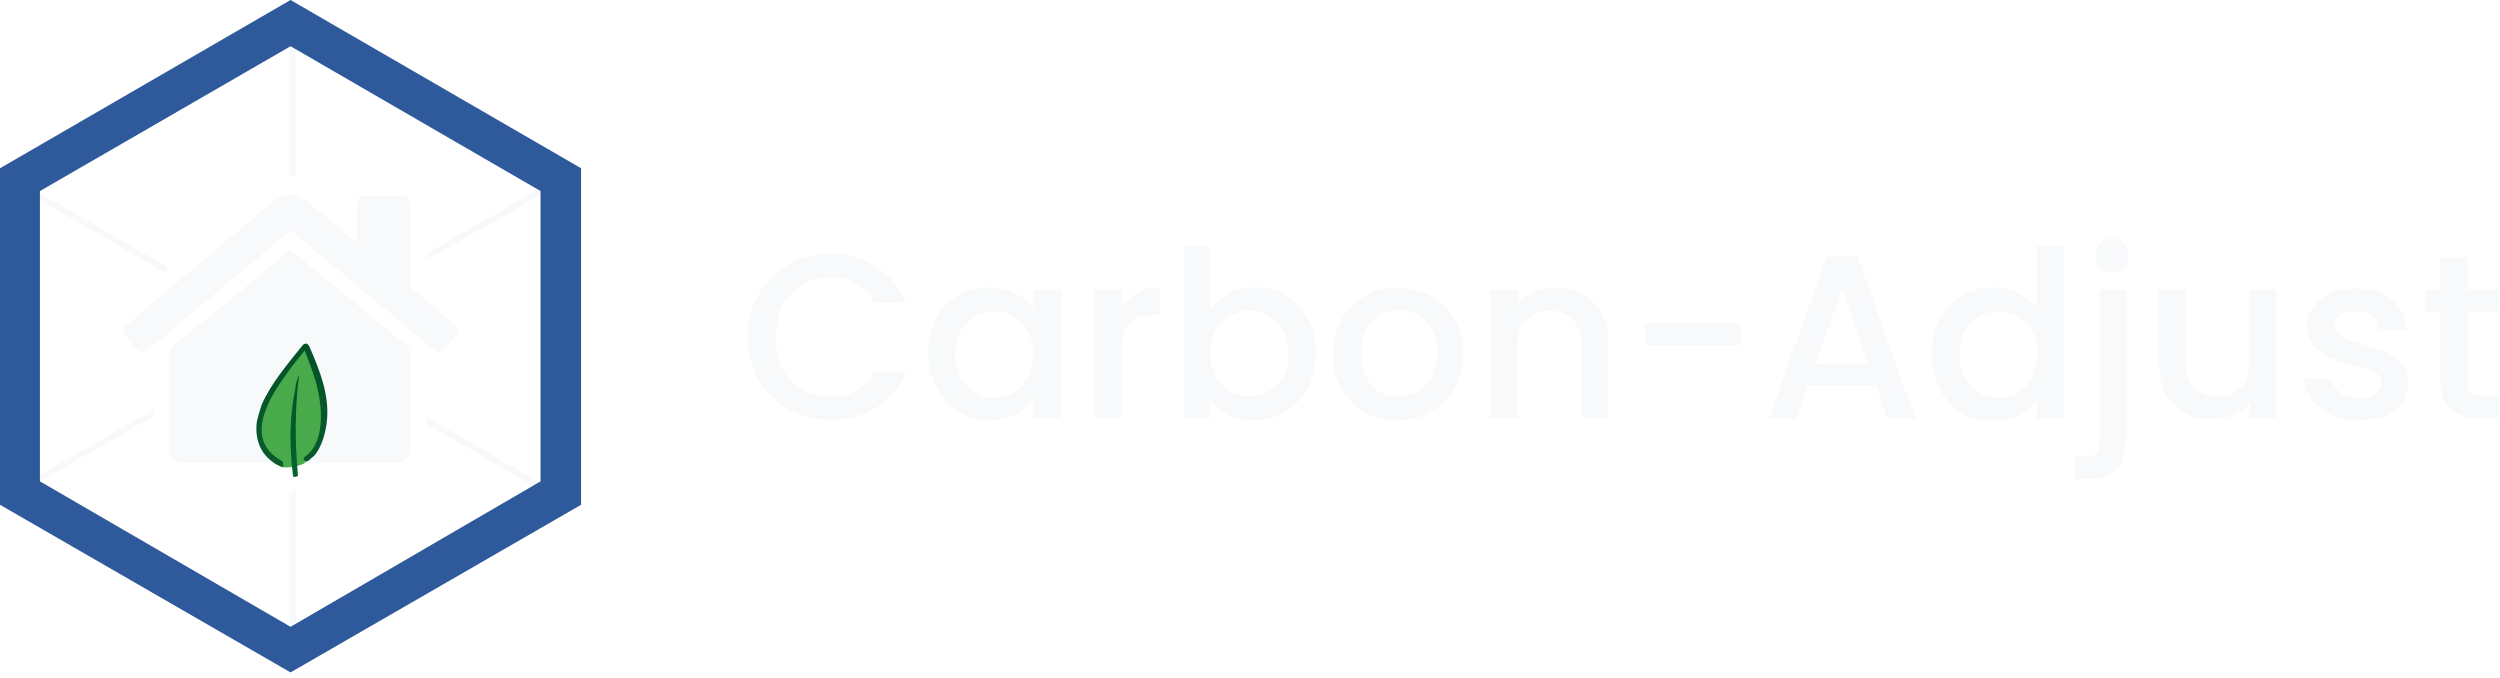
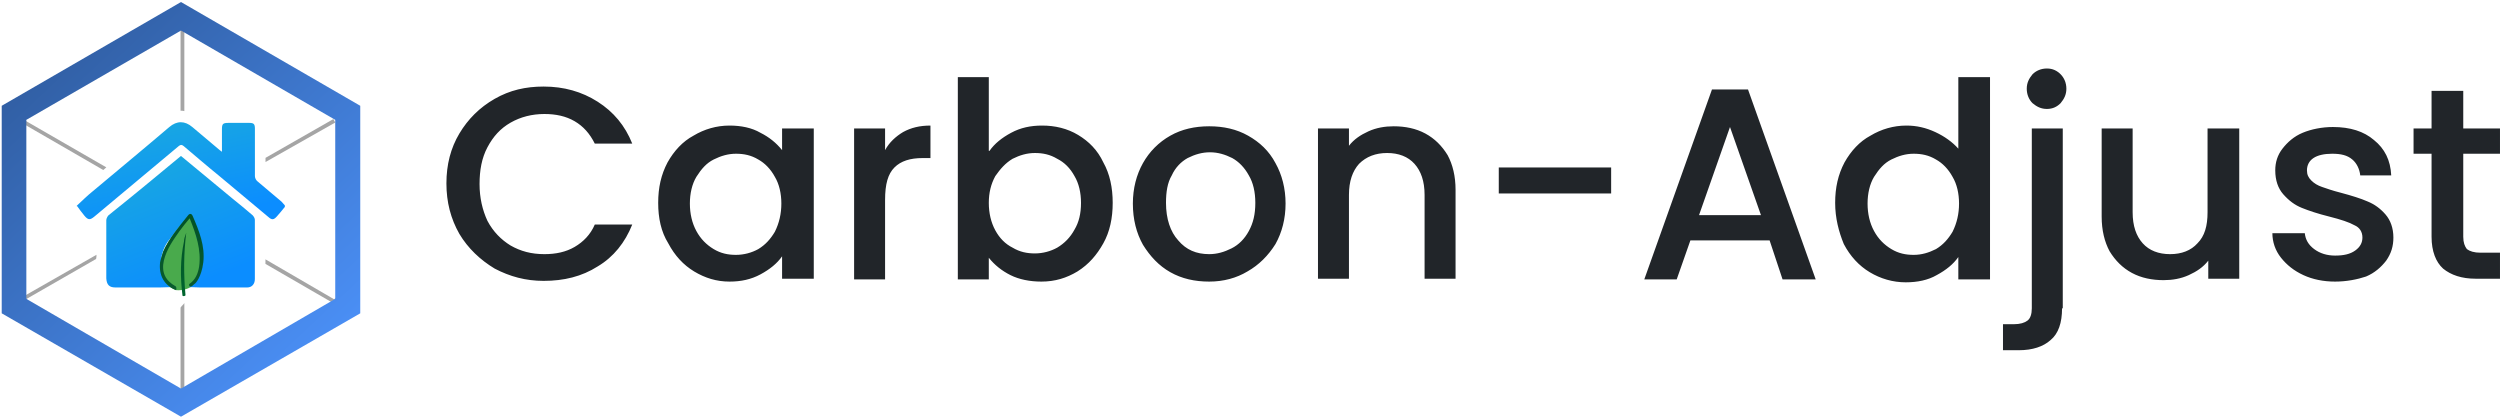
- <svg xmlns="http://www.w3.org/2000/svg" width="236" height="64" viewBox="0 0 236 64" fill="none">
-   <path d="M27.369 46.778V60.974H27.949V46.08C27.775 46.37 27.601 46.429 27.369 46.778Z" fill="#F8F9FA" />
-   <path d="M50.737 17.92L40.358 23.855C40.358 24.087 40.358 24.32 40.358 24.494L51.027 18.444L50.737 17.92Z" fill="#F8F9FA" />
-   <path d="M14.496 38.691L1.855 45.905V17.803L15.54 25.716C15.714 25.6 15.83 25.425 16.004 25.309L1.276 16.814V46.895L14.438 39.331C14.496 39.098 14.496 38.923 14.496 38.691Z" fill="#F8F9FA" />
-   <path d="M27.369 2.211V16.64C27.543 16.64 27.775 16.64 27.949 16.698V3.258L52.593 18.327V44.218L50.853 45.498L40.358 39.389C40.358 39.622 40.358 39.855 40.358 40.087L50.911 46.196L53.23 44.567V18.036L27.369 2.211Z" fill="#F8F9FA" />
-   <path d="M29.225 30.254C29.167 30.429 29.109 30.72 28.993 31.011L29.225 30.894C29.225 30.662 29.225 30.429 29.225 30.254Z" fill="#A5A5A5" />
-   <path d="M29.398 33.047L28.413 32.465C28.355 32.64 28.239 32.814 28.181 32.989L29.514 33.745C29.456 33.513 29.398 33.28 29.398 33.047Z" fill="#A5A5A5" />
-   <path d="M27.427 63.476L0 47.651V15.884L27.427 0L54.854 15.884V47.651L27.427 63.476ZM3.769 45.44L27.427 59.171L51.027 45.44V18.036L27.427 4.364L3.769 18.036V45.44Z" fill="#2E599A" />
-   <path d="M28.529 32.64C27.137 34.386 25.63 36.131 24.702 38.225C24.644 38.4 24.238 39.68 24.238 39.855C24.006 41.833 24.876 43.404 26.673 44.102C26.847 44.16 28.413 44.16 29.225 43.404C29.341 43.287 29.456 43.171 29.631 43.055C29.631 43.055 30.558 42.182 30.848 39.855C31.138 37.353 30.21 35.026 29.225 32.756C29.051 32.349 28.761 32.349 28.529 32.64Z" fill="#49AA4C" />
-   <path d="M11.481 31.185C12.293 30.429 13.047 29.673 13.916 28.974C17.802 25.716 21.744 22.458 25.63 19.142C26.789 18.153 28.007 18.153 29.167 19.142C30.5 20.247 31.834 21.411 33.168 22.516C33.283 22.633 33.458 22.749 33.689 22.924C33.689 21.702 33.689 20.596 33.689 19.491C33.689 18.676 33.805 18.502 34.675 18.502C35.719 18.502 36.763 18.502 37.864 18.502C38.56 18.502 38.734 18.676 38.734 19.374C38.734 21.818 38.734 24.262 38.734 26.647C38.734 26.938 38.908 27.287 39.14 27.462C40.358 28.509 41.575 29.498 42.793 30.545C42.967 30.72 43.141 30.953 43.315 31.127C43.315 31.185 43.315 31.302 43.315 31.36C42.909 31.884 42.503 32.349 42.097 32.814C41.633 33.338 41.343 33.396 40.822 32.931C38.27 30.778 35.719 28.683 33.168 26.531C31.37 25.076 29.631 23.564 27.833 22.051C27.543 21.818 27.369 21.818 27.079 22.051C22.788 25.658 18.497 29.207 14.206 32.814C13.511 33.396 13.221 33.396 12.641 32.698C12.235 32.233 11.887 31.709 11.539 31.244C11.481 31.302 11.481 31.244 11.481 31.185Z" fill="#F8F9FA" />
-   <path d="M27.427 23.564C30.094 25.774 32.704 27.927 35.371 30.138C36.357 30.953 37.401 31.767 38.386 32.64C38.56 32.814 38.734 33.105 38.734 33.338C38.734 36.364 38.734 39.389 38.734 42.414C38.734 43.171 38.27 43.694 37.574 43.694C35.139 43.694 32.704 43.694 30.268 43.694C30.152 43.694 28.877 43.636 28.703 43.636C31.254 41.425 31.138 38.749 29.862 36.189C29.051 33.28 29.746 30.836 25.803 36.189C23.774 38.458 23.832 42.473 26.151 43.636C25.919 43.636 24.412 43.694 24.238 43.694C21.976 43.694 19.657 43.694 17.396 43.694C16.468 43.694 16.062 43.287 16.004 42.298C16.004 39.331 16.004 36.364 16.004 33.396C16.004 33.163 16.178 32.814 16.352 32.64C20.063 29.673 23.716 26.647 27.427 23.564Z" fill="#F8F9FA" />
-   <path d="M28.529 32.64C27.137 34.386 25.63 36.131 24.702 38.225C24.644 38.4 24.238 39.68 24.238 39.855C24.006 41.833 24.876 43.404 26.673 44.102C26.731 44.102 26.789 43.636 26.615 43.52C25.05 42.647 24.412 41.367 24.818 39.564C25.224 37.876 26.209 36.48 27.195 35.084C27.659 34.444 28.181 33.804 28.761 33.105C29.747 35.549 30.558 37.935 30.21 40.495C30.036 41.6 29.631 42.531 28.703 43.171C28.587 43.229 28.703 43.869 29.225 43.404C29.341 43.287 29.456 43.171 29.631 43.055C29.631 43.055 30.558 42.182 30.848 39.855C31.138 37.353 30.21 35.026 29.225 32.756C29.051 32.349 28.761 32.349 28.529 32.64Z" fill="url(#paint0_linear_4776_1388)" />
-   <path d="M28.239 35.316C27.833 38.516 27.833 41.716 28.123 44.858C28.123 45.033 27.659 45.091 27.659 44.916C27.311 42.124 27.311 39.389 27.891 36.655C27.891 36.247 28.065 35.782 28.239 35.316Z" fill="url(#paint1_linear_4776_1388)" />
-   <path d="M70.568 31.767C70.568 30.255 70.916 28.917 71.612 27.753C72.308 26.589 73.235 25.658 74.453 24.96C75.671 24.262 76.947 23.971 78.396 23.971C80.02 23.971 81.469 24.378 82.745 25.193C84.021 26.008 84.948 27.113 85.528 28.567H82.513C82.107 27.753 81.585 27.171 80.889 26.764C80.194 26.357 79.382 26.182 78.454 26.182C77.468 26.182 76.541 26.415 75.729 26.88C74.917 27.346 74.337 27.986 73.873 28.858C73.409 29.731 73.235 30.72 73.235 31.826C73.235 32.931 73.467 33.92 73.873 34.793C74.337 35.666 74.975 36.306 75.729 36.771C76.541 37.237 77.41 37.469 78.454 37.469C79.382 37.469 80.194 37.295 80.889 36.888C81.585 36.48 82.165 35.898 82.513 35.084H85.528C84.948 36.538 84.021 37.702 82.745 38.458C81.469 39.273 80.02 39.622 78.396 39.622C76.947 39.622 75.671 39.273 74.453 38.633C73.293 37.935 72.308 37.004 71.612 35.84C70.916 34.618 70.568 33.28 70.568 31.767ZM87.616 33.338C87.616 32.117 87.848 31.069 88.37 30.08C88.891 29.149 89.587 28.393 90.457 27.927C91.327 27.404 92.313 27.113 93.356 27.113C94.284 27.113 95.154 27.288 95.85 27.695C96.546 28.044 97.125 28.509 97.589 29.091V27.346H100.141V39.447H97.589V37.644C97.183 38.226 96.603 38.691 95.85 39.098C95.096 39.506 94.284 39.68 93.356 39.68C92.313 39.68 91.385 39.389 90.515 38.866C89.645 38.342 88.949 37.586 88.428 36.597C87.848 35.666 87.616 34.56 87.616 33.338ZM97.531 33.397C97.531 32.582 97.357 31.826 97.009 31.244C96.662 30.604 96.198 30.138 95.676 29.848C95.096 29.498 94.516 29.382 93.878 29.382C93.24 29.382 92.66 29.557 92.081 29.848C91.501 30.138 91.095 30.604 90.689 31.244C90.341 31.826 90.167 32.582 90.167 33.397C90.167 34.211 90.341 34.968 90.689 35.608C91.037 36.248 91.501 36.713 92.081 37.062C92.66 37.411 93.24 37.528 93.878 37.528C94.516 37.528 95.154 37.353 95.676 37.062C96.256 36.713 96.662 36.248 97.009 35.666C97.357 34.968 97.531 34.211 97.531 33.397ZM105.881 29.091C106.229 28.451 106.751 27.986 107.331 27.637C107.969 27.288 108.664 27.113 109.534 27.113V29.731H108.896C107.911 29.731 107.157 29.964 106.635 30.488C106.113 31.011 105.881 31.826 105.881 33.106V39.506H103.388V27.346H105.881V29.091ZM114.289 29.149C114.695 28.567 115.275 28.102 116.029 27.695C116.782 27.288 117.594 27.113 118.522 27.113C119.566 27.113 120.551 27.346 121.421 27.869C122.291 28.393 122.987 29.091 123.451 30.08C123.973 31.011 124.204 32.117 124.204 33.338C124.204 34.56 123.973 35.666 123.451 36.597C122.929 37.528 122.291 38.284 121.363 38.866C120.493 39.389 119.566 39.68 118.464 39.68C117.536 39.68 116.666 39.506 115.971 39.157C115.275 38.807 114.695 38.342 114.231 37.76V39.506H111.738V23.215H114.231V29.149H114.289ZM121.653 33.338C121.653 32.524 121.479 31.767 121.131 31.186C120.783 30.546 120.319 30.08 119.74 29.789C119.16 29.44 118.58 29.324 117.942 29.324C117.304 29.324 116.724 29.498 116.145 29.789C115.565 30.138 115.159 30.604 114.753 31.186C114.405 31.826 114.231 32.524 114.231 33.338C114.231 34.153 114.405 34.909 114.753 35.549C115.101 36.189 115.565 36.655 116.145 36.946C116.724 37.295 117.304 37.411 117.942 37.411C118.58 37.411 119.218 37.237 119.74 36.946C120.319 36.597 120.783 36.131 121.131 35.491C121.479 34.909 121.653 34.211 121.653 33.338ZM131.975 39.68C130.815 39.68 129.771 39.447 128.843 38.924C127.916 38.4 127.22 37.644 126.64 36.713C126.118 35.782 125.828 34.677 125.828 33.397C125.828 32.175 126.118 31.069 126.64 30.138C127.162 29.207 127.916 28.451 128.843 27.927C129.771 27.404 130.815 27.171 131.975 27.171C133.134 27.171 134.178 27.404 135.106 27.927C136.033 28.451 136.787 29.149 137.309 30.138C137.831 31.069 138.121 32.175 138.121 33.397C138.121 34.618 137.831 35.724 137.309 36.655C136.729 37.586 135.975 38.342 135.048 38.866C134.178 39.389 133.134 39.68 131.975 39.68ZM131.975 37.469C132.612 37.469 133.192 37.295 133.772 37.004C134.352 36.713 134.816 36.248 135.164 35.608C135.512 34.968 135.686 34.269 135.686 33.338C135.686 32.466 135.512 31.709 135.164 31.128C134.816 30.488 134.352 30.022 133.83 29.731C133.25 29.44 132.67 29.266 132.032 29.266C131.395 29.266 130.815 29.44 130.235 29.731C129.713 30.022 129.249 30.488 128.959 31.128C128.611 31.709 128.495 32.466 128.495 33.338C128.495 34.618 128.843 35.666 129.481 36.364C130.119 37.12 130.931 37.469 131.975 37.469ZM146.819 27.171C147.746 27.171 148.616 27.346 149.37 27.753C150.124 28.16 150.704 28.742 151.168 29.498C151.574 30.255 151.805 31.186 151.805 32.291V39.447H149.312V32.698C149.312 31.593 149.022 30.778 148.5 30.197C147.978 29.615 147.225 29.324 146.297 29.324C145.369 29.324 144.615 29.615 144.035 30.197C143.514 30.778 143.224 31.593 143.224 32.698V39.447H140.73V27.346H143.224V28.742C143.63 28.218 144.151 27.869 144.789 27.578C145.427 27.288 146.123 27.171 146.819 27.171ZM164.33 30.429V32.582H155.285V30.488H164.33V30.429ZM177.087 36.364H170.709L169.607 39.506H166.998L172.448 24.204H175.347L180.798 39.506H178.131L177.087 36.364ZM176.391 34.328L173.898 27.229L171.404 34.328H176.391ZM182.364 33.338C182.364 32.117 182.596 31.069 183.117 30.08C183.639 29.149 184.335 28.393 185.205 27.927C186.075 27.404 187.06 27.113 188.104 27.113C188.916 27.113 189.67 27.288 190.424 27.637C191.177 27.986 191.815 28.451 192.279 28.975V23.215H194.831V39.506H192.279V37.702C191.873 38.284 191.293 38.749 190.54 39.157C189.844 39.564 188.974 39.738 188.046 39.738C187.003 39.738 186.017 39.447 185.147 38.924C184.277 38.4 183.581 37.644 183.06 36.655C182.654 35.666 182.364 34.56 182.364 33.338ZM192.337 33.397C192.337 32.582 192.163 31.826 191.815 31.244C191.467 30.604 191.003 30.138 190.482 29.848C189.902 29.498 189.322 29.382 188.684 29.382C188.046 29.382 187.466 29.557 186.887 29.848C186.307 30.138 185.901 30.604 185.495 31.244C185.147 31.826 184.973 32.582 184.973 33.397C184.973 34.211 185.147 34.968 185.495 35.608C185.843 36.248 186.307 36.713 186.887 37.062C187.466 37.411 188.046 37.528 188.684 37.528C189.322 37.528 189.902 37.353 190.482 37.062C191.061 36.713 191.467 36.248 191.815 35.666C192.163 34.968 192.337 34.211 192.337 33.397ZM199.411 25.775C198.947 25.775 198.6 25.6 198.252 25.309C197.962 25.018 197.788 24.611 197.788 24.146C197.788 23.68 197.962 23.331 198.252 22.982C198.542 22.691 198.947 22.517 199.411 22.517C199.875 22.517 200.223 22.691 200.513 22.982C200.803 23.273 200.977 23.68 200.977 24.146C200.977 24.611 200.803 24.96 200.513 25.309C200.223 25.6 199.875 25.775 199.411 25.775ZM200.629 41.833C200.629 42.997 200.339 43.869 199.701 44.393C199.121 44.917 198.252 45.208 197.15 45.208H195.874V43.113H196.744C197.266 43.113 197.614 42.997 197.846 42.822C198.078 42.648 198.194 42.298 198.194 41.833V27.346H200.687V41.833H200.629ZM214.893 27.346V39.447H212.4V37.993C211.994 38.517 211.472 38.866 210.834 39.157C210.197 39.447 209.501 39.564 208.805 39.564C207.877 39.564 207.007 39.389 206.254 38.982C205.5 38.575 204.92 37.993 204.456 37.237C204.05 36.48 203.818 35.549 203.818 34.444V27.346H206.312V34.095C206.312 35.2 206.602 36.015 207.123 36.597C207.645 37.178 208.399 37.469 209.327 37.469C210.255 37.469 211.008 37.178 211.53 36.597C212.11 36.015 212.342 35.2 212.342 34.095V27.346H214.893ZM222.605 39.68C221.678 39.68 220.808 39.506 220.054 39.157C219.3 38.807 218.72 38.342 218.257 37.76C217.793 37.178 217.561 36.48 217.561 35.782H220.17C220.228 36.306 220.46 36.713 220.924 37.062C221.388 37.411 221.968 37.586 222.605 37.586C223.301 37.586 223.823 37.469 224.229 37.178C224.635 36.888 224.809 36.538 224.809 36.131C224.809 35.666 224.577 35.317 224.171 35.142C223.765 34.909 223.069 34.677 222.142 34.444C221.214 34.211 220.518 33.978 219.938 33.746C219.358 33.513 218.894 33.164 218.431 32.64C218.025 32.175 217.793 31.535 217.793 30.72C217.793 30.08 217.967 29.498 218.373 28.975C218.778 28.451 219.3 27.986 219.996 27.695C220.692 27.404 221.562 27.229 222.432 27.229C223.823 27.229 224.925 27.578 225.737 28.277C226.606 28.975 227.07 29.906 227.128 31.128H224.635C224.577 30.604 224.345 30.138 223.997 29.848C223.591 29.498 223.069 29.382 222.374 29.382C221.736 29.382 221.214 29.498 220.866 29.731C220.518 29.964 220.344 30.313 220.344 30.72C220.344 31.069 220.46 31.302 220.692 31.535C220.924 31.767 221.214 31.942 221.562 32.058C221.91 32.175 222.374 32.349 223.069 32.524C223.939 32.757 224.693 32.989 225.215 33.222C225.795 33.455 226.259 33.804 226.664 34.269C227.07 34.735 227.302 35.375 227.302 36.131C227.302 36.829 227.128 37.411 226.722 37.993C226.317 38.517 225.795 38.982 225.099 39.273C224.403 39.506 223.533 39.68 222.605 39.68ZM232.927 29.382V36.073C232.927 36.538 233.043 36.829 233.217 37.062C233.449 37.237 233.797 37.353 234.318 37.353H235.884V39.447H233.913C232.811 39.447 231.941 39.157 231.303 38.633C230.723 38.109 230.375 37.237 230.375 36.073V29.382H228.926V27.346H230.375V24.32H232.927V27.346H235.884V29.382H232.927Z" fill="#F8F9FA" />
+ <svg xmlns="http://www.w3.org/2000/svg" width="251" height="42" viewBox="0 0 251 42" fill="none">
+   <path d="M18.127 30.884V40.195H18.508V30.426C18.393 30.617 18.279 30.655 18.127 30.884Z" fill="#A5A5A5" />
+   <path d="M33.469 11.956L26.658 15.848C26.658 16.001 26.658 16.154 26.658 16.268L33.66 12.3L33.469 11.956Z" fill="#A5A5A5" />
+   <path d="M9.686 25.58L1.39 30.312V11.88L10.371 17.07C10.485 16.994 10.561 16.879 10.675 16.803L1.01 11.231V30.961L9.648 26C9.686 25.847 9.686 25.733 9.686 25.58Z" fill="#A5A5A5" />
+   <path d="M18.127 1.652V11.116C18.241 11.116 18.393 11.116 18.508 11.155V2.339L34.68 12.223V29.205L33.538 30.044L26.651 26.037C26.651 26.19 26.651 26.343 26.651 26.495L33.576 30.502L35.098 29.434V12.032L18.127 1.652Z" fill="#A5A5A5" />
+   <path d="M19.346 20.047C19.308 20.161 19.27 20.352 19.193 20.543L19.346 20.467C19.346 20.314 19.346 20.161 19.346 20.047Z" fill="#A5A5A5" />
+   <path d="M19.463 21.878L18.816 21.497C18.778 21.611 18.702 21.726 18.664 21.84L19.539 22.336C19.501 22.183 19.463 22.031 19.463 21.878Z" fill="#A5A5A5" />
+   <path d="M18.171 41.837L0.172 31.457V10.621L18.171 0.203L36.169 10.621V31.457L18.171 41.837ZM2.645 30.006L18.171 39.013L33.658 30.006V12.033L18.171 3.065L2.645 12.033V30.006Z" fill="url(#paint0_linear_6000_88720)" />
+   <path d="M18.889 21.611C17.976 22.756 16.986 23.901 16.377 25.275C16.339 25.389 16.073 26.229 16.073 26.343C15.921 27.641 16.492 28.671 17.671 29.129C17.785 29.167 18.813 29.167 19.346 28.671C19.422 28.595 19.498 28.518 19.612 28.442C19.612 28.442 20.221 27.87 20.411 26.343C20.601 24.702 19.992 23.176 19.346 21.688C19.231 21.421 19.041 21.421 18.889 21.611Z" fill="#49AA4C" />
+   <path d="M7.709 20.657C8.242 20.161 8.736 19.665 9.307 19.207C11.857 17.07 14.444 14.933 16.994 12.758C17.755 12.109 18.554 12.109 19.315 12.758C20.19 13.483 21.065 14.246 21.94 14.971C22.017 15.048 22.131 15.124 22.283 15.239C22.283 14.437 22.283 13.712 22.283 12.987C22.283 12.453 22.359 12.338 22.93 12.338C23.615 12.338 24.3 12.338 25.023 12.338C25.479 12.338 25.593 12.453 25.593 12.911C25.593 14.514 25.593 16.116 25.593 17.681C25.593 17.872 25.708 18.101 25.86 18.215C26.659 18.902 27.458 19.551 28.257 20.238C28.371 20.352 28.485 20.505 28.599 20.619C28.599 20.657 28.599 20.734 28.599 20.772C28.333 21.115 28.067 21.421 27.8 21.726C27.496 22.069 27.306 22.108 26.963 21.802C25.289 20.39 23.615 19.017 21.94 17.605C20.761 16.651 19.619 15.658 18.44 14.666C18.249 14.514 18.135 14.514 17.945 14.666C15.129 17.032 12.313 19.36 9.497 21.726C9.041 22.108 8.851 22.108 8.47 21.65C8.204 21.344 7.975 21.001 7.747 20.696C7.709 20.734 7.709 20.696 7.709 20.657Z" fill="url(#paint1_linear_6000_88720)" />
+   <path d="M18.168 15.657C19.919 17.107 21.631 18.519 23.381 19.969C24.028 20.504 24.713 21.038 25.36 21.61C25.474 21.725 25.588 21.916 25.588 22.068C25.588 24.053 25.588 26.037 25.588 28.021C25.588 28.517 25.284 28.861 24.827 28.861C23.229 28.861 21.631 28.861 20.033 28.861C19.957 28.861 19.119 28.823 19.005 28.823C20.68 27.373 20.603 25.617 19.766 23.938C19.234 22.03 19.69 20.427 17.103 23.938C15.771 25.427 15.809 28.06 17.331 28.823C17.179 28.823 16.189 28.861 16.075 28.861C14.591 28.861 13.069 28.861 11.585 28.861C10.976 28.861 10.71 28.594 10.672 27.945C10.672 25.999 10.672 24.053 10.672 22.107C10.672 21.954 10.786 21.725 10.9 21.61C13.335 19.664 15.733 17.68 18.168 15.657Z" fill="url(#paint2_linear_6000_88720)" />
+   <path d="M18.889 21.611C17.976 22.756 16.986 23.901 16.377 25.275C16.339 25.389 16.073 26.229 16.073 26.343C15.921 27.641 16.492 28.671 17.671 29.129C17.709 29.129 17.747 28.824 17.633 28.747C16.606 28.175 16.187 27.335 16.453 26.152C16.72 25.046 17.367 24.13 18.014 23.214C18.318 22.794 18.66 22.375 19.041 21.917C19.688 23.519 20.221 25.084 19.992 26.763C19.878 27.488 19.612 28.099 19.003 28.518C18.927 28.557 19.003 28.976 19.346 28.671C19.422 28.595 19.498 28.518 19.612 28.442C19.612 28.442 20.221 27.87 20.411 26.343C20.601 24.702 19.992 23.176 19.346 21.688C19.231 21.421 19.041 21.421 18.889 21.611Z" fill="url(#paint3_linear_6000_88720)" />
+   <path d="M18.7 23.367C18.434 25.466 18.434 27.564 18.624 29.625C18.624 29.74 18.32 29.778 18.32 29.663C18.092 27.832 18.092 26.038 18.472 24.244C18.472 23.977 18.586 23.672 18.7 23.367Z" fill="url(#paint4_linear_6000_88720)" />
+   <path d="M44.82 18.409C44.82 16.523 45.254 14.855 46.122 13.404C46.99 11.954 48.147 10.793 49.666 9.923C51.184 9.053 52.775 8.69 54.583 8.69C56.608 8.69 58.416 9.198 60.007 10.213C61.598 11.229 62.755 12.607 63.478 14.42H59.718C59.212 13.404 58.561 12.679 57.693 12.171C56.825 11.664 55.813 11.446 54.656 11.446C53.426 11.446 52.269 11.736 51.257 12.316C50.244 12.897 49.521 13.694 48.942 14.782C48.364 15.87 48.147 17.103 48.147 18.481C48.147 19.859 48.436 21.092 48.942 22.18C49.521 23.268 50.316 24.066 51.257 24.646C52.269 25.226 53.354 25.516 54.656 25.516C55.813 25.516 56.825 25.299 57.693 24.791C58.561 24.283 59.284 23.558 59.718 22.543H63.478C62.755 24.356 61.598 25.806 60.007 26.749C58.416 27.764 56.608 28.2 54.583 28.2C52.775 28.2 51.184 27.764 49.666 26.967C48.219 26.096 46.99 24.936 46.122 23.485C45.254 21.962 44.82 20.294 44.82 18.409ZM66.082 20.367C66.082 18.844 66.371 17.538 67.022 16.305C67.673 15.145 68.541 14.202 69.625 13.622C70.71 12.969 71.94 12.607 73.241 12.607C74.398 12.607 75.483 12.824 76.351 13.332C77.219 13.767 77.942 14.347 78.521 15.072V12.897H81.703V27.982H78.521V25.734C78.014 26.459 77.291 27.039 76.351 27.547C75.411 28.054 74.398 28.272 73.241 28.272C71.94 28.272 70.782 27.909 69.698 27.257C68.613 26.604 67.745 25.661 67.094 24.428C66.371 23.268 66.082 21.89 66.082 20.367ZM78.448 20.439C78.448 19.424 78.231 18.481 77.797 17.756C77.364 16.958 76.785 16.378 76.134 16.015C75.411 15.58 74.688 15.435 73.892 15.435C73.097 15.435 72.374 15.653 71.65 16.015C70.927 16.378 70.421 16.958 69.915 17.756C69.481 18.481 69.264 19.424 69.264 20.439C69.264 21.455 69.481 22.397 69.915 23.195C70.349 23.993 70.927 24.573 71.65 25.008C72.374 25.444 73.097 25.589 73.892 25.589C74.688 25.589 75.483 25.371 76.134 25.008C76.857 24.573 77.364 23.993 77.797 23.268C78.231 22.397 78.448 21.455 78.448 20.439ZM88.862 15.072C89.296 14.275 89.947 13.694 90.67 13.259C91.466 12.824 92.333 12.607 93.418 12.607V15.87H92.623C91.393 15.87 90.453 16.16 89.802 16.813C89.151 17.466 88.862 18.481 88.862 20.077V28.054H85.752V12.897H88.862V15.072ZM99.348 15.145C99.854 14.42 100.578 13.839 101.518 13.332C102.458 12.824 103.47 12.607 104.627 12.607C105.929 12.607 107.159 12.897 108.243 13.549C109.328 14.202 110.196 15.072 110.774 16.305C111.425 17.466 111.715 18.844 111.715 20.367C111.715 21.89 111.425 23.268 110.774 24.428C110.124 25.589 109.328 26.531 108.171 27.257C107.086 27.909 105.929 28.272 104.555 28.272C103.398 28.272 102.313 28.054 101.445 27.619C100.578 27.184 99.854 26.604 99.276 25.879V28.054H96.166V7.747H99.276V15.145H99.348ZM108.533 20.367C108.533 19.351 108.316 18.409 107.882 17.683C107.448 16.886 106.869 16.305 106.146 15.943C105.423 15.508 104.7 15.362 103.904 15.362C103.109 15.362 102.386 15.58 101.662 15.943C100.939 16.378 100.433 16.958 99.927 17.683C99.493 18.481 99.276 19.351 99.276 20.367C99.276 21.382 99.493 22.325 99.927 23.123C100.361 23.921 100.939 24.501 101.662 24.863C102.386 25.299 103.109 25.444 103.904 25.444C104.7 25.444 105.495 25.226 106.146 24.863C106.869 24.428 107.448 23.848 107.882 23.05C108.316 22.325 108.533 21.455 108.533 20.367ZM121.405 28.272C119.959 28.272 118.657 27.982 117.5 27.329C116.343 26.676 115.475 25.734 114.752 24.573C114.101 23.413 113.74 22.035 113.74 20.439C113.74 18.916 114.101 17.538 114.752 16.378C115.403 15.217 116.343 14.275 117.5 13.622C118.657 12.969 119.959 12.679 121.405 12.679C122.852 12.679 124.153 12.969 125.31 13.622C126.468 14.275 127.408 15.145 128.059 16.378C128.709 17.538 129.071 18.916 129.071 20.439C129.071 21.962 128.709 23.34 128.059 24.501C127.335 25.661 126.395 26.604 125.238 27.257C124.153 27.909 122.852 28.272 121.405 28.272ZM121.405 25.516C122.201 25.516 122.924 25.299 123.647 24.936C124.37 24.573 124.949 23.993 125.383 23.195C125.817 22.397 126.034 21.527 126.034 20.367C126.034 19.279 125.817 18.336 125.383 17.611C124.949 16.813 124.37 16.233 123.719 15.87C122.996 15.508 122.273 15.29 121.478 15.29C120.682 15.29 119.959 15.508 119.236 15.87C118.585 16.233 118.006 16.813 117.645 17.611C117.211 18.336 117.066 19.279 117.066 20.367C117.066 21.962 117.5 23.268 118.296 24.138C119.091 25.081 120.104 25.516 121.405 25.516ZM139.919 12.679C141.076 12.679 142.161 12.897 143.101 13.404C144.041 13.912 144.764 14.637 145.343 15.58C145.849 16.523 146.138 17.683 146.138 19.061V27.982H143.028V19.569C143.028 18.191 142.667 17.176 142.016 16.45C141.365 15.725 140.425 15.362 139.268 15.362C138.111 15.362 137.171 15.725 136.447 16.45C135.797 17.176 135.435 18.191 135.435 19.569V27.982H132.325V12.897H135.435V14.637C135.941 13.985 136.592 13.549 137.388 13.187C138.183 12.824 139.051 12.679 139.919 12.679ZM161.759 16.74V19.424H150.477V16.813H161.759V16.74ZM177.669 24.138H169.714L168.34 28.054H165.085L171.883 8.98H175.499L182.297 28.054H178.97L177.669 24.138ZM176.801 21.6L173.691 12.752L170.582 21.6H176.801ZM184.25 20.367C184.25 18.844 184.539 17.538 185.19 16.305C185.841 15.145 186.709 14.202 187.793 13.622C188.878 12.969 190.107 12.607 191.409 12.607C192.422 12.607 193.362 12.824 194.302 13.259C195.242 13.694 196.038 14.275 196.616 14.927V7.747H199.798V28.054H196.616V25.806C196.11 26.531 195.387 27.112 194.447 27.619C193.579 28.127 192.494 28.345 191.337 28.345C190.035 28.345 188.806 27.982 187.721 27.329C186.636 26.676 185.768 25.734 185.118 24.501C184.611 23.268 184.25 21.89 184.25 20.367ZM196.688 20.439C196.688 19.424 196.471 18.481 196.038 17.756C195.604 16.958 195.025 16.378 194.374 16.015C193.651 15.58 192.928 15.435 192.132 15.435C191.337 15.435 190.614 15.653 189.891 16.015C189.167 16.378 188.661 16.958 188.155 17.756C187.721 18.481 187.504 19.424 187.504 20.439C187.504 21.455 187.721 22.397 188.155 23.195C188.589 23.993 189.167 24.573 189.891 25.008C190.614 25.444 191.337 25.589 192.132 25.589C192.928 25.589 193.651 25.371 194.374 25.008C195.097 24.573 195.604 23.993 196.038 23.268C196.471 22.397 196.688 21.455 196.688 20.439ZM205.511 10.938C204.933 10.938 204.499 10.721 204.065 10.358C203.703 9.996 203.486 9.488 203.486 8.908C203.486 8.327 203.703 7.892 204.065 7.457C204.426 7.095 204.933 6.877 205.511 6.877C206.09 6.877 206.524 7.095 206.885 7.457C207.247 7.82 207.464 8.327 207.464 8.908C207.464 9.488 207.247 9.923 206.885 10.358C206.524 10.721 206.09 10.938 205.511 10.938ZM207.03 30.956C207.03 32.406 206.668 33.494 205.873 34.147C205.15 34.799 204.065 35.162 202.691 35.162H201.1V32.551H202.185C202.835 32.551 203.269 32.406 203.559 32.188C203.848 31.971 203.993 31.536 203.993 30.956V12.897H207.102V30.956H207.03ZM224.82 12.897V27.982H221.711V26.169C221.204 26.822 220.553 27.257 219.758 27.619C218.962 27.982 218.095 28.127 217.227 28.127C216.07 28.127 214.985 27.909 214.045 27.402C213.105 26.894 212.381 26.169 211.803 25.226C211.297 24.283 211.007 23.123 211.007 21.745V12.897H214.117V21.309C214.117 22.688 214.479 23.703 215.13 24.428C215.78 25.153 216.721 25.516 217.878 25.516C219.035 25.516 219.975 25.153 220.626 24.428C221.349 23.703 221.638 22.688 221.638 21.309V12.897H224.82ZM234.439 28.272C233.281 28.272 232.197 28.054 231.257 27.619C230.316 27.184 229.593 26.604 229.015 25.879C228.436 25.153 228.147 24.283 228.147 23.413H231.401C231.473 24.066 231.763 24.573 232.341 25.008C232.92 25.444 233.643 25.661 234.439 25.661C235.306 25.661 235.957 25.516 236.463 25.153C236.97 24.791 237.187 24.356 237.187 23.848C237.187 23.268 236.897 22.833 236.391 22.615C235.885 22.325 235.017 22.035 233.86 21.745C232.703 21.455 231.835 21.165 231.112 20.874C230.389 20.584 229.81 20.149 229.232 19.496C228.725 18.916 228.436 18.118 228.436 17.103C228.436 16.305 228.653 15.58 229.159 14.927C229.666 14.275 230.316 13.694 231.184 13.332C232.052 12.969 233.137 12.752 234.222 12.752C235.957 12.752 237.331 13.187 238.344 14.057C239.428 14.927 240.007 16.088 240.079 17.611H236.97C236.897 16.958 236.608 16.378 236.174 16.015C235.668 15.58 235.017 15.435 234.149 15.435C233.354 15.435 232.703 15.58 232.269 15.87C231.835 16.16 231.618 16.595 231.618 17.103C231.618 17.538 231.763 17.828 232.052 18.118C232.341 18.409 232.703 18.626 233.137 18.771C233.571 18.916 234.149 19.134 235.017 19.351C236.102 19.642 237.042 19.932 237.693 20.222C238.416 20.512 238.995 20.947 239.501 21.527C240.007 22.107 240.296 22.905 240.296 23.848C240.296 24.718 240.079 25.444 239.573 26.169C239.067 26.822 238.416 27.402 237.548 27.764C236.68 28.054 235.596 28.272 234.439 28.272ZM247.311 15.435V23.775C247.311 24.356 247.456 24.718 247.673 25.008C247.962 25.226 248.396 25.371 249.047 25.371H250.999V27.982H248.541C247.167 27.982 246.082 27.619 245.286 26.967C244.563 26.314 244.129 25.226 244.129 23.775V15.435H242.321V12.897H244.129V9.125H247.311V12.897H250.999V15.435H247.311Z" fill="#212529" />
  <defs>
-     <linearGradient id="paint0_linear_4776_1388" x1="27.54" y1="32.427" x2="27.54" y2="44.074" gradientUnits="userSpaceOnUse">
+     <linearGradient id="paint0_linear_6000_88720" x1="1.041" y1="2.615" x2="35.011" y2="38.961" gradientUnits="userSpaceOnUse">
+       <stop stop-color="#2E599A" />
+       <stop offset="1" stop-color="#4D94FE" />
+     </linearGradient>
+     <linearGradient id="paint1_linear_6000_88720" x1="16.225" y1="11.478" x2="18.491" y2="22.272" gradientUnits="userSpaceOnUse">
+       <stop offset="0.011" stop-color="#19A9DF" />
+       <stop offset="1" stop-color="#0B8DFF" />
+     </linearGradient>
+     <linearGradient id="paint2_linear_6000_88720" x1="14.338" y1="15.512" x2="19.589" y2="28.665" gradientUnits="userSpaceOnUse">
+       <stop offset="0.011" stop-color="#19A9DF" />
+       <stop offset="1" stop-color="#0B8DFF" />
+     </linearGradient>
+     <linearGradient id="paint3_linear_6000_88720" x1="18.24" y1="21.472" x2="18.24" y2="29.111" gradientUnits="userSpaceOnUse">
      <stop stop-color="#025227" />
      <stop offset="1" stop-color="#095B2E" />
    </linearGradient>
-     <linearGradient id="paint1_linear_4776_1388" x1="27.805" y1="35.314" x2="27.805" y2="45.038" gradientUnits="userSpaceOnUse">
+     <linearGradient id="paint4_linear_6000_88720" x1="18.415" y1="23.365" x2="18.415" y2="29.743" gradientUnits="userSpaceOnUse">
      <stop stop-color="#025227" />
      <stop offset="1" stop-color="#00652E" />
    </linearGradient>
  </defs>
</svg>
